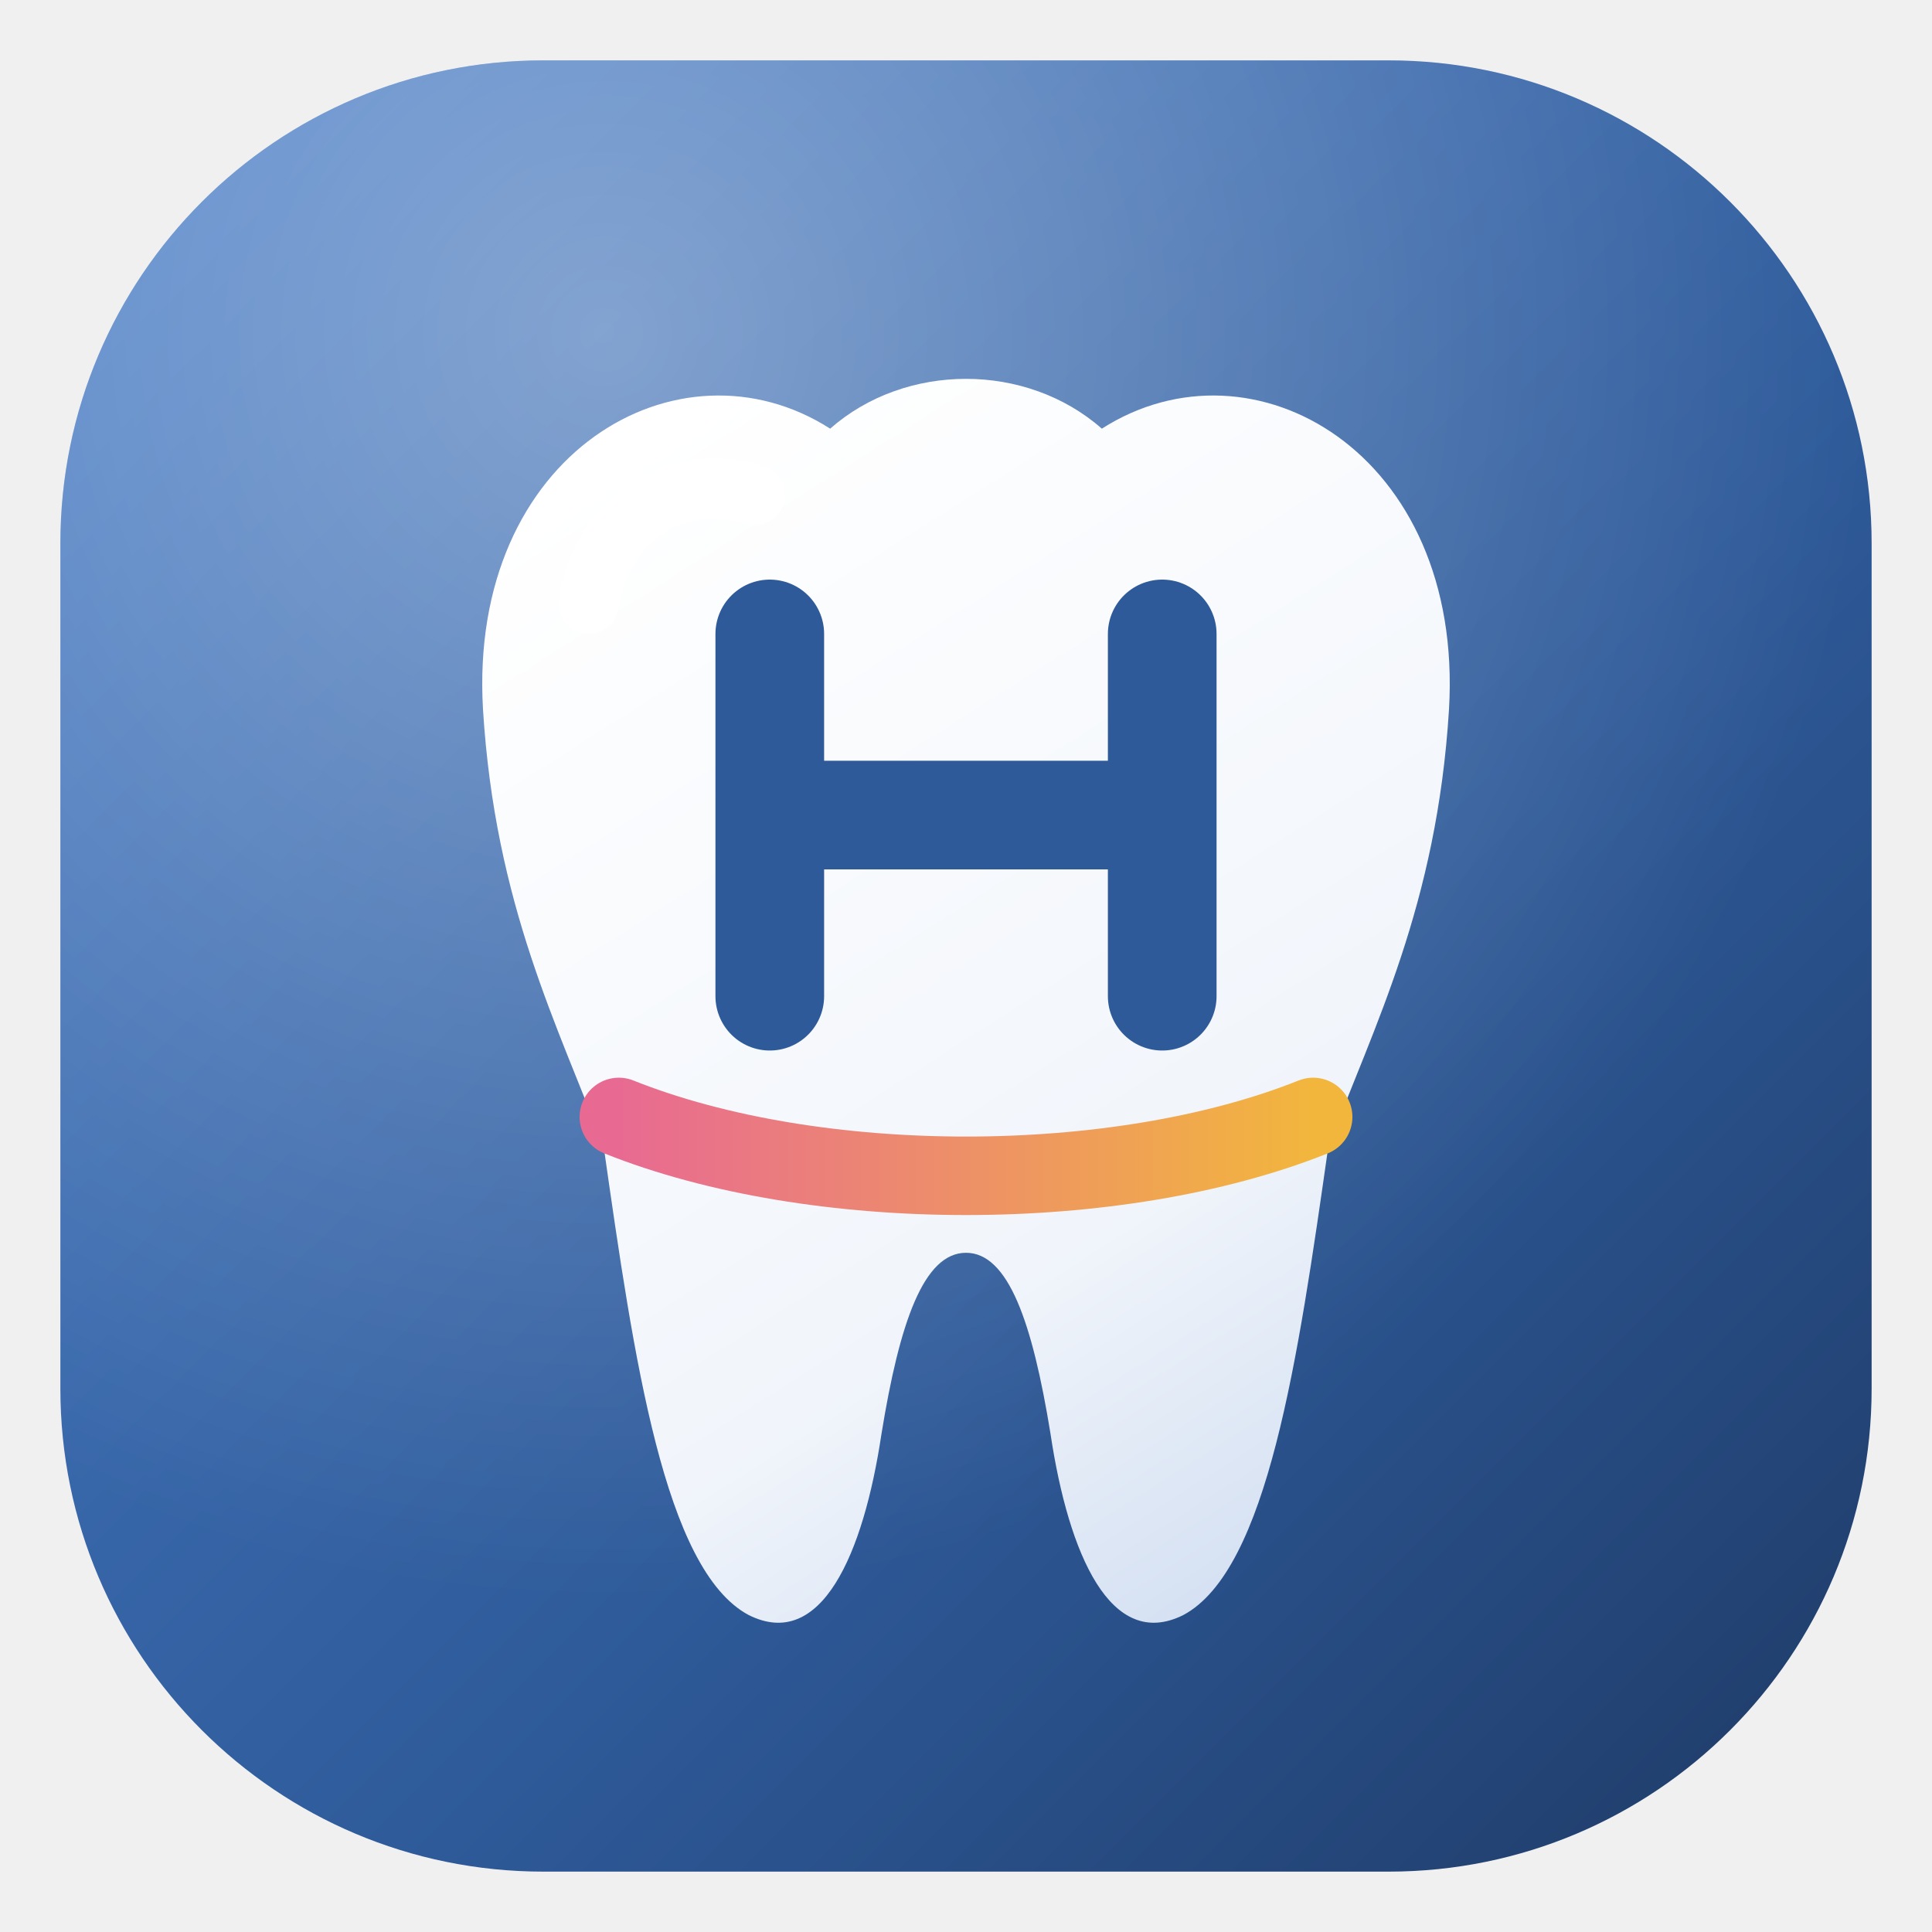
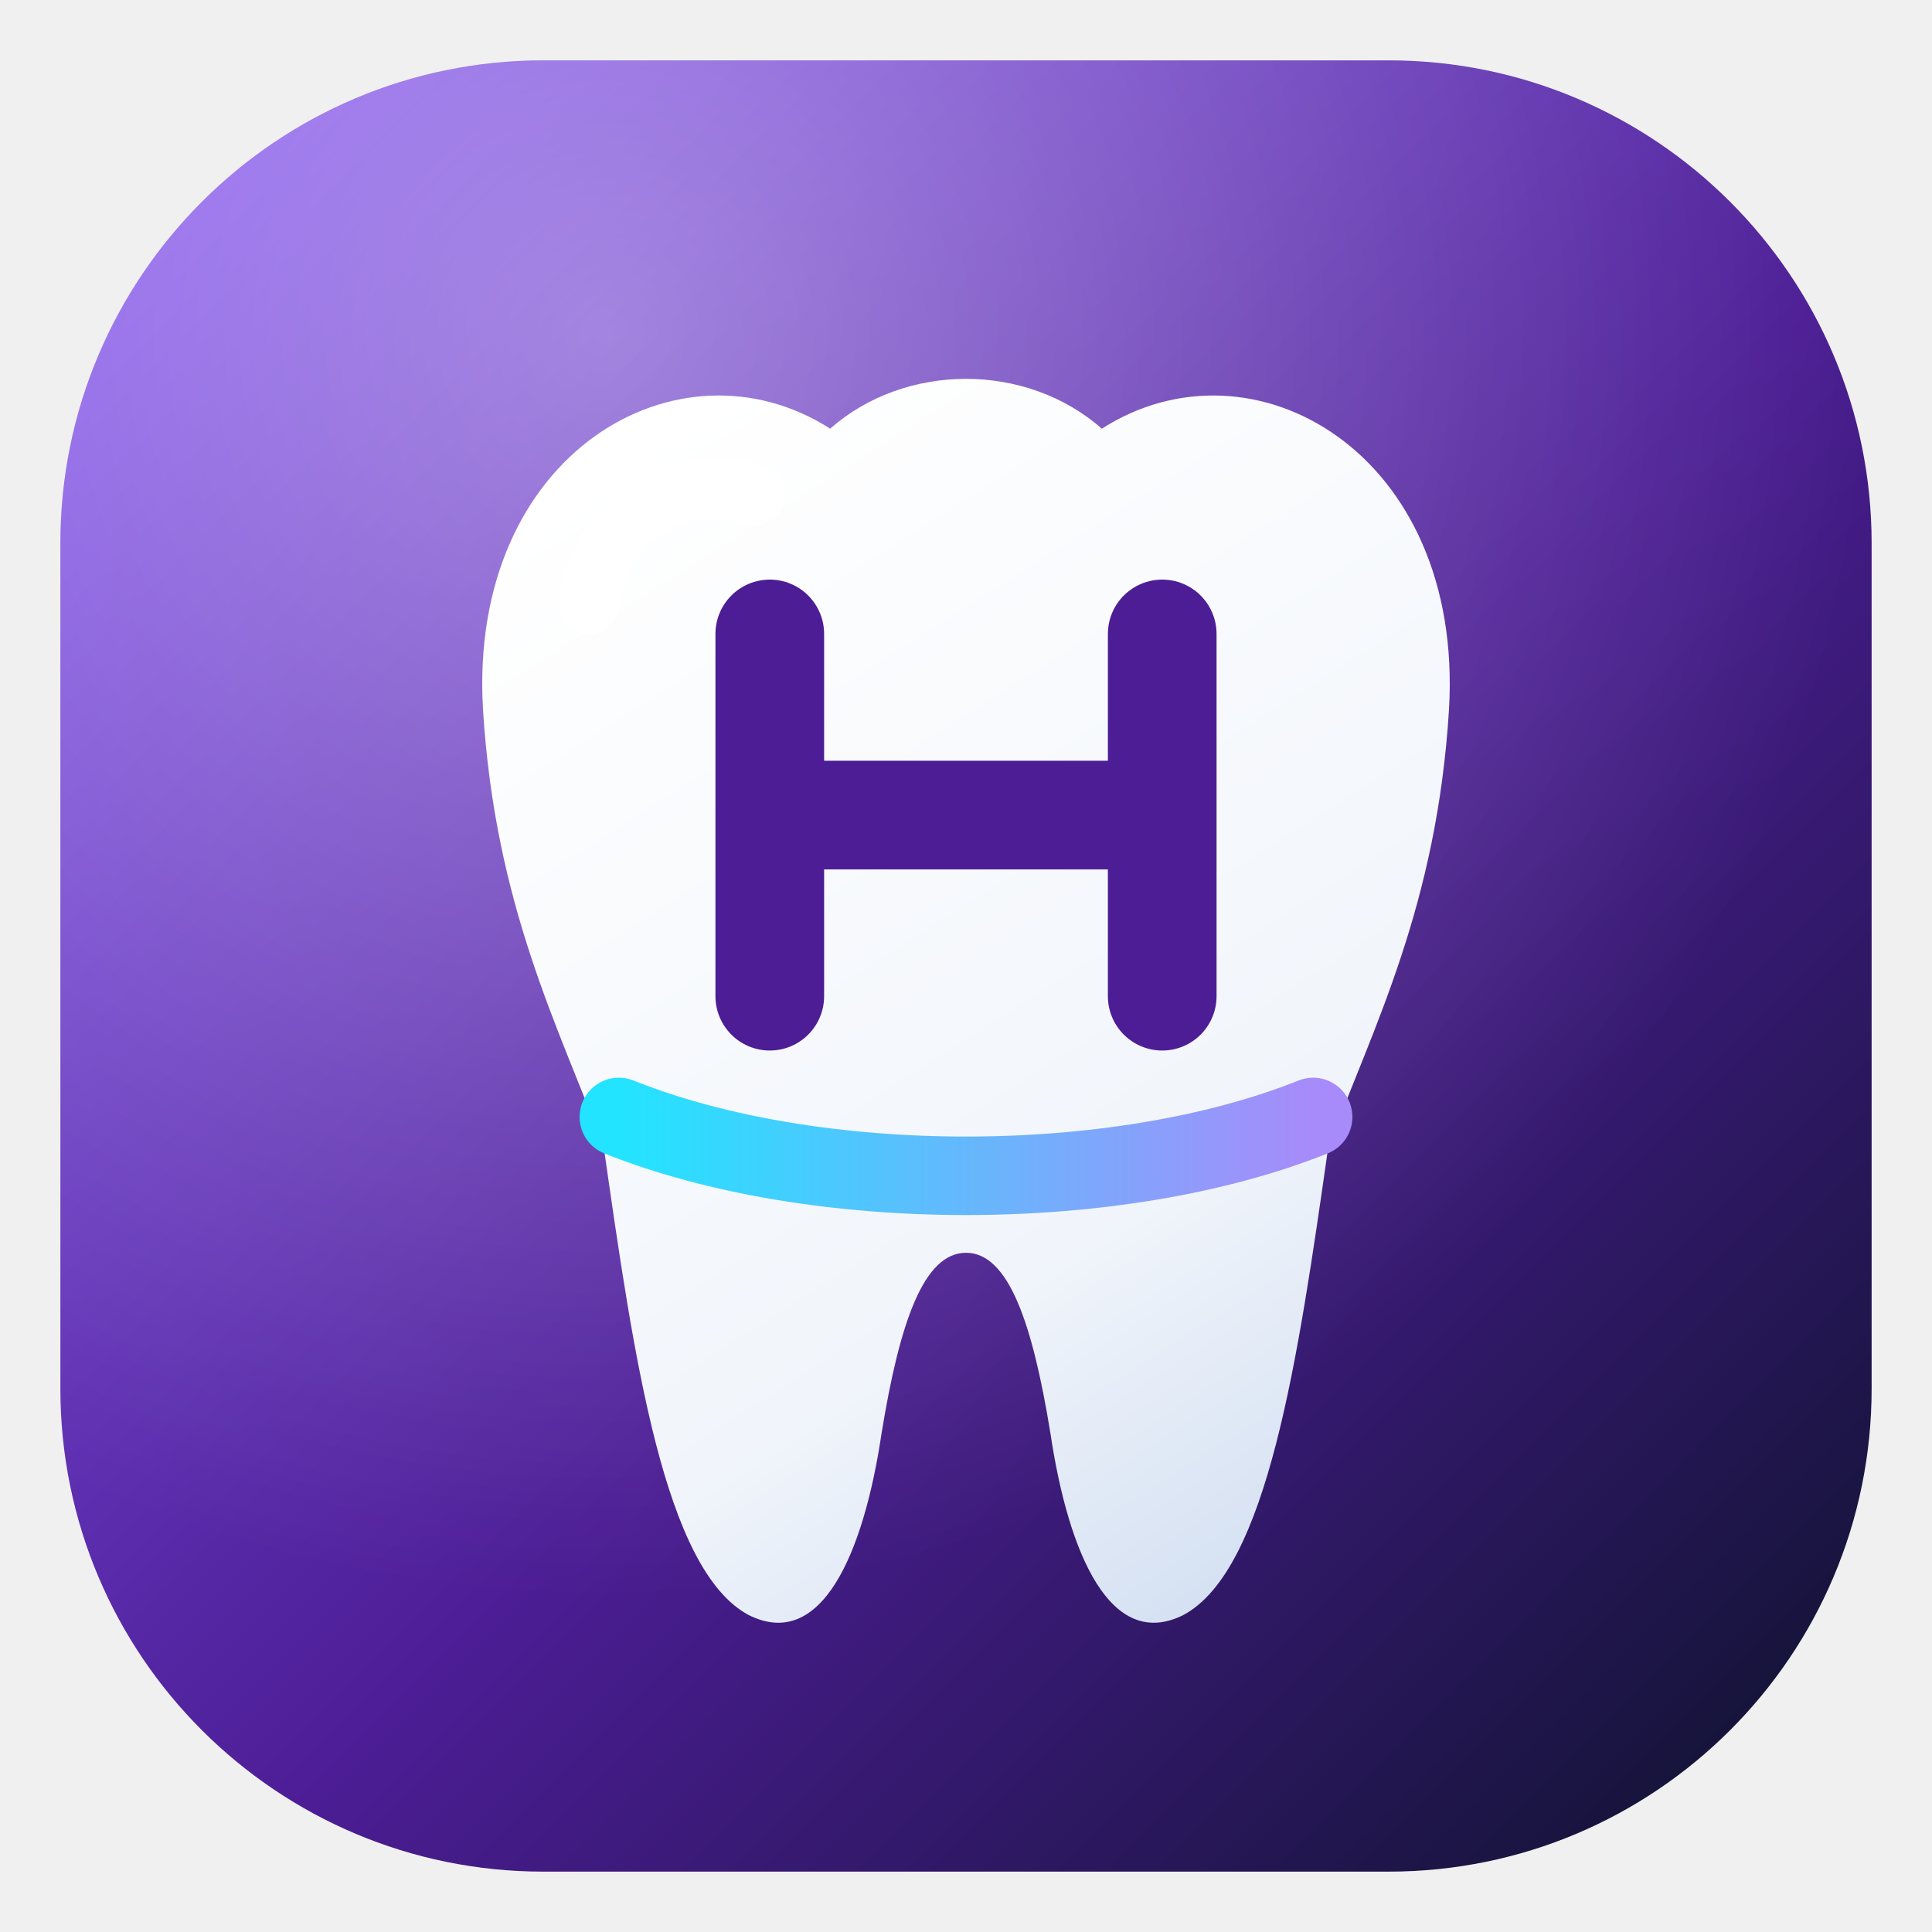
<svg xmlns="http://www.w3.org/2000/svg" viewBox="0 0 64 64" role="img" aria-label="HMHDental">
  <defs>
    <linearGradient id="hmh-bg" x1="0" y1="0" x2="1" y2="1">
-       <stop offset="0" stop-color="#4a7fc9" />
-       <stop offset="0.6" stop-color="#2e5a99" />
-       <stop offset="1" stop-color="#1e3a66" />
+       <stop offset="0" stop-color="#8b5cf6" />
+       <stop offset="0.55" stop-color="#4c1d95" />
+       <stop offset="1" stop-color="#0b1229" />
    </linearGradient>
    <linearGradient id="hmh-tooth" x1="0.25" y1="0" x2="0.75" y2="1">
      <stop offset="0" stop-color="#ffffff" />
      <stop offset="0.7" stop-color="#f1f5fb" />
      <stop offset="1" stop-color="#d4e0f2" />
    </linearGradient>
    <linearGradient id="hmh-band" x1="0" y1="0" x2="1" y2="0">
-       <stop offset="0" stop-color="#e86a92" />
-       <stop offset="1" stop-color="#f2b63d" />
+       <stop offset="0" stop-color="#22e4ff" />
+       <stop offset="1" stop-color="#a78bfa" />
    </linearGradient>
    <radialGradient id="hmh-gloss" cx="0.3" cy="0.15" r="0.7">
      <stop offset="0" stop-color="#ffffff" stop-opacity="0.35" />
      <stop offset="1" stop-color="#ffffff" stop-opacity="0" />
    </radialGradient>
  </defs>
  <rect x="2" y="2" width="60" height="60" rx="16" fill="url(#hmh-bg)" />
  <rect x="2" y="2" width="60" height="60" rx="16" fill="url(#hmh-gloss)" />
  <path d="M16 23.5 C15.5 15 22.5 11 27.5 14.2 C30 12 34 12 36.5 14.2 C41.5 11 48.5 15 48 23.5 C47.6 30 45.5 34 44 38 C43 45 42 52 39.2 53.5 C36.8 54.7 35.4 51.5 34.8 47.5 C34.2 43.8 33.4 41.5 32 41.5 C30.6 41.5 29.8 43.8 29.2 47.5 C28.6 51.5 27.2 54.7 24.8 53.5 C22 52 21 45 20 38 C18.5 34 16.4 30 16 23.5 Z" fill="url(#hmh-tooth)" />
-   <path d="M25.5 21 V33 M38.5 21 V33 M25.5 27 H38.5" stroke="#2e5a99" stroke-width="3.6" stroke-linecap="round" fill="none" />
+   <path d="M25.5 21 V33 M38.5 21 V33 M25.5 27 H38.5" stroke="#4c1d95" stroke-width="3.6" stroke-linecap="round" fill="none" />
  <path d="M20.5 37 C27 39.6 37 39.6 43.5 37" stroke="url(#hmh-band)" stroke-width="2.6" stroke-linecap="round" fill="none" />
  <path d="M19.5 20 C20 17 22.5 15.6 25 16.4" stroke="#ffffff" stroke-width="2" stroke-linecap="round" fill="none" />
</svg>
